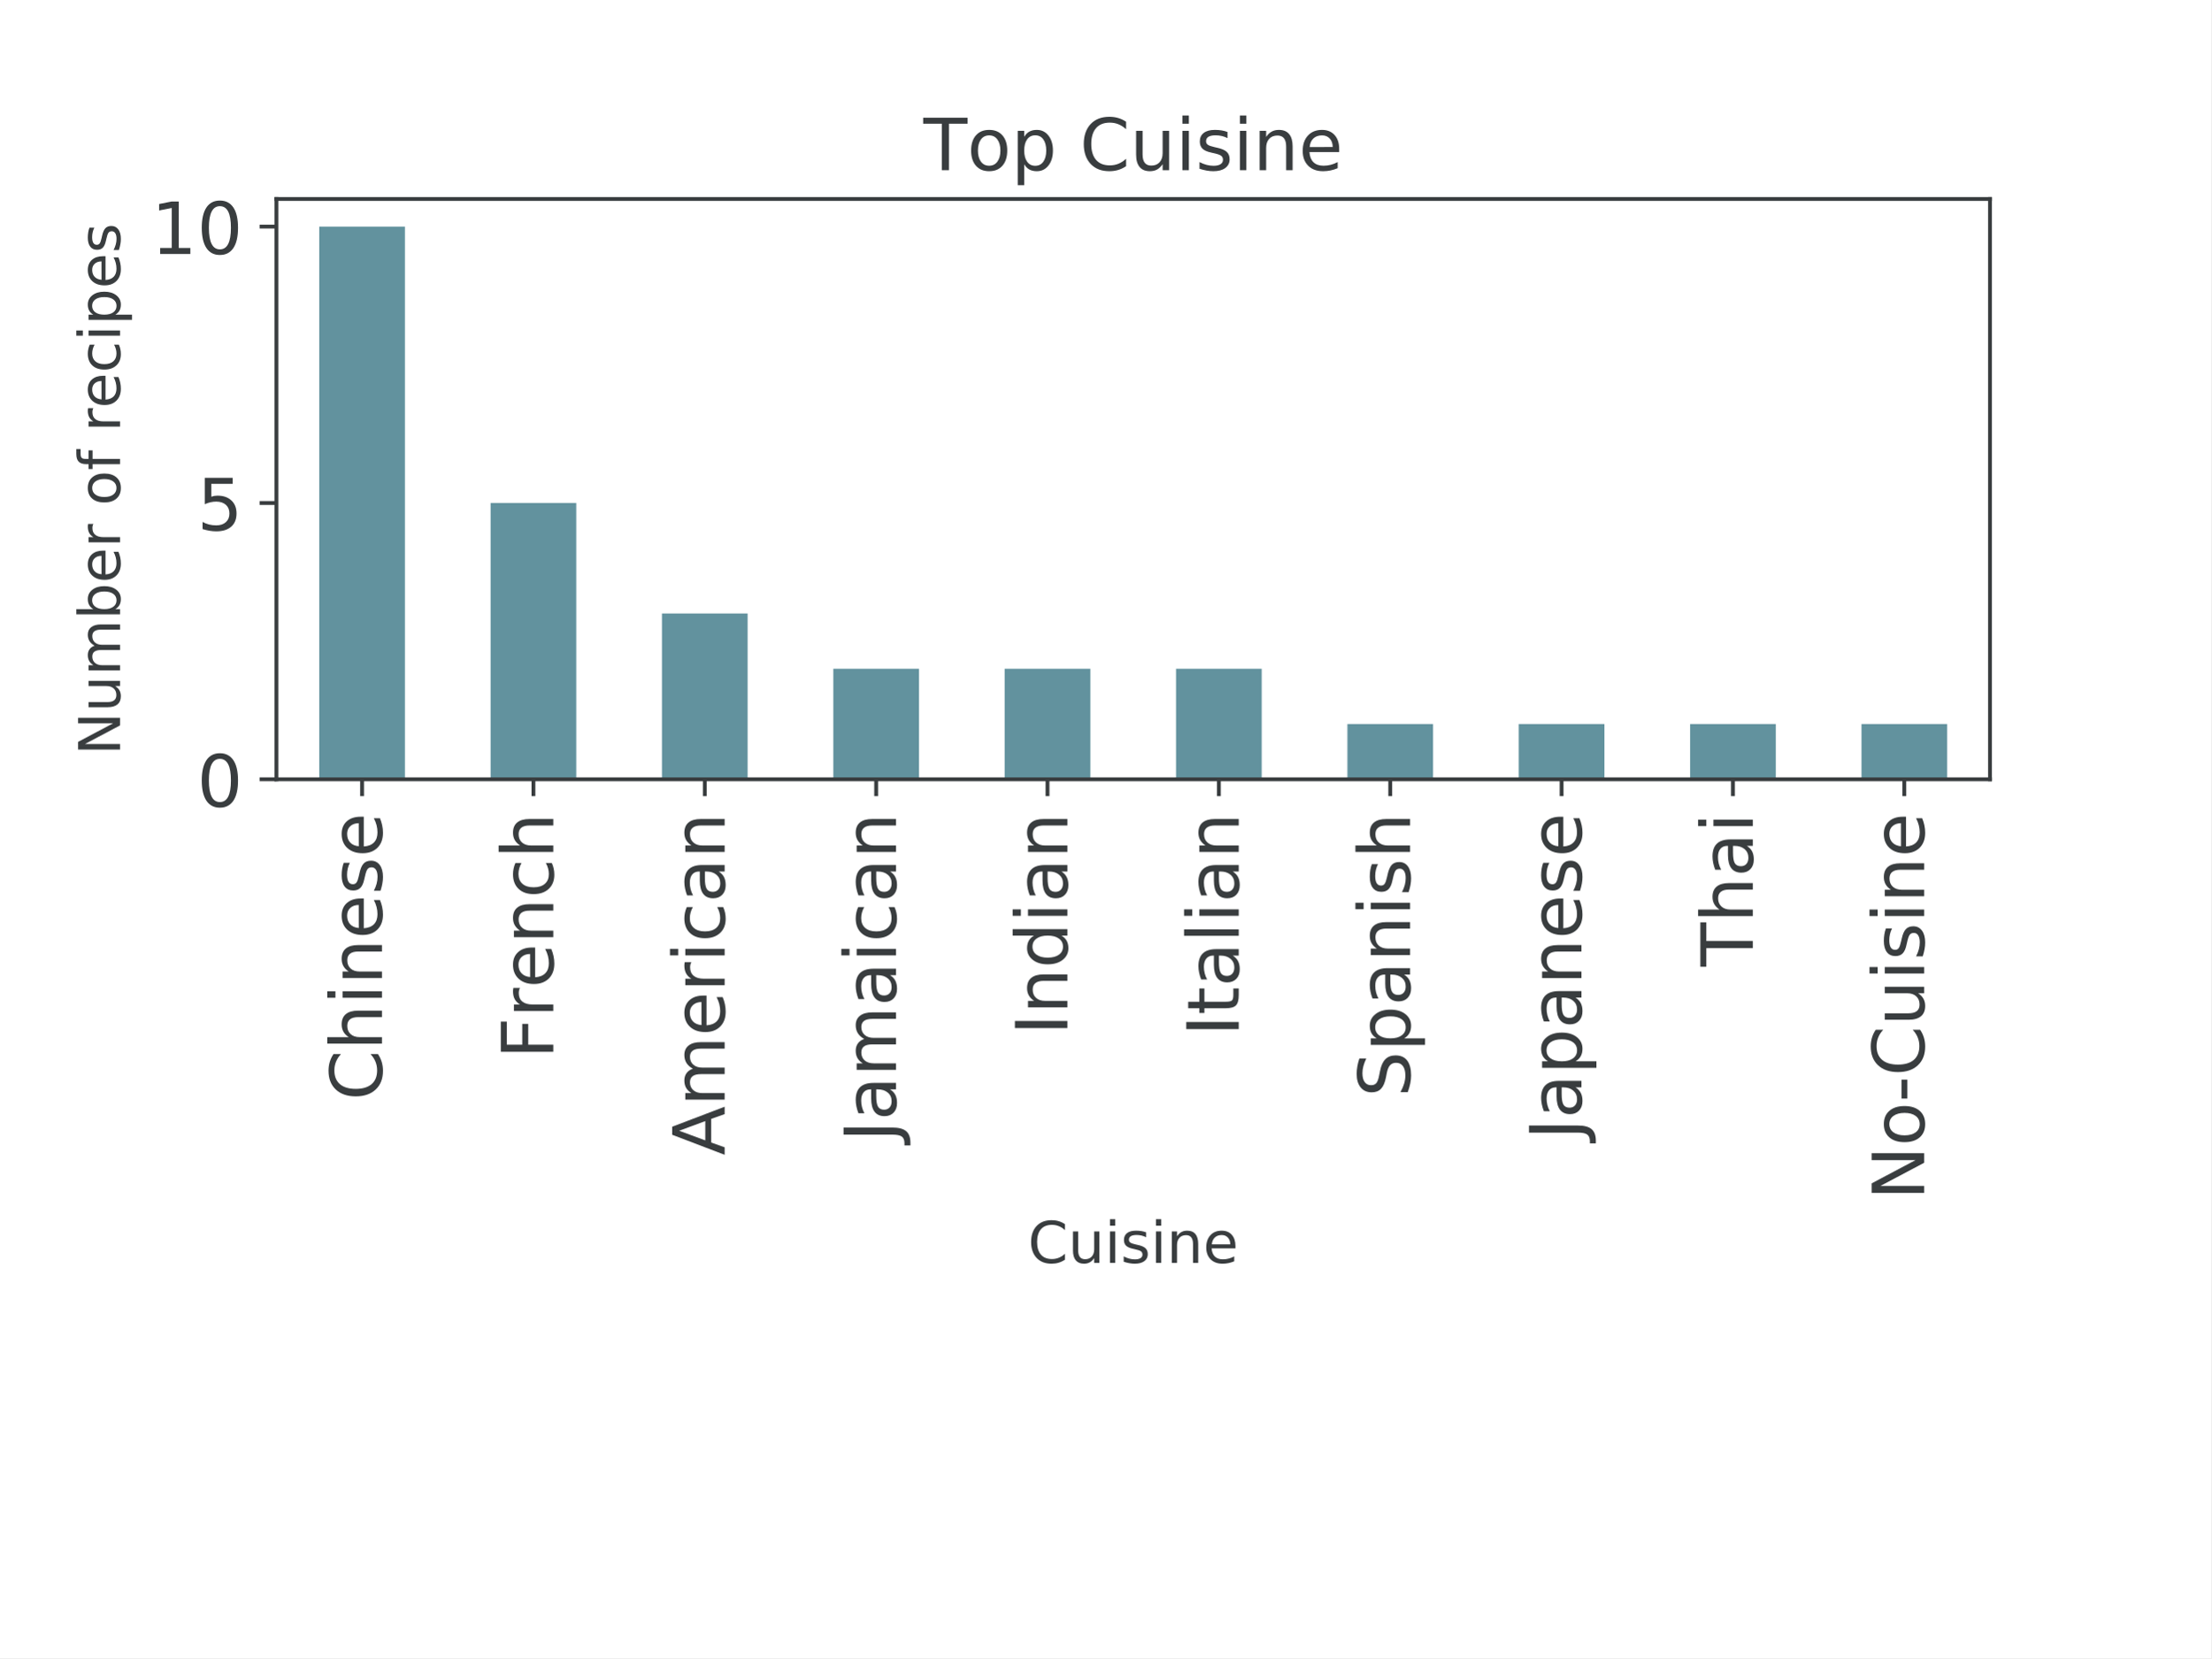
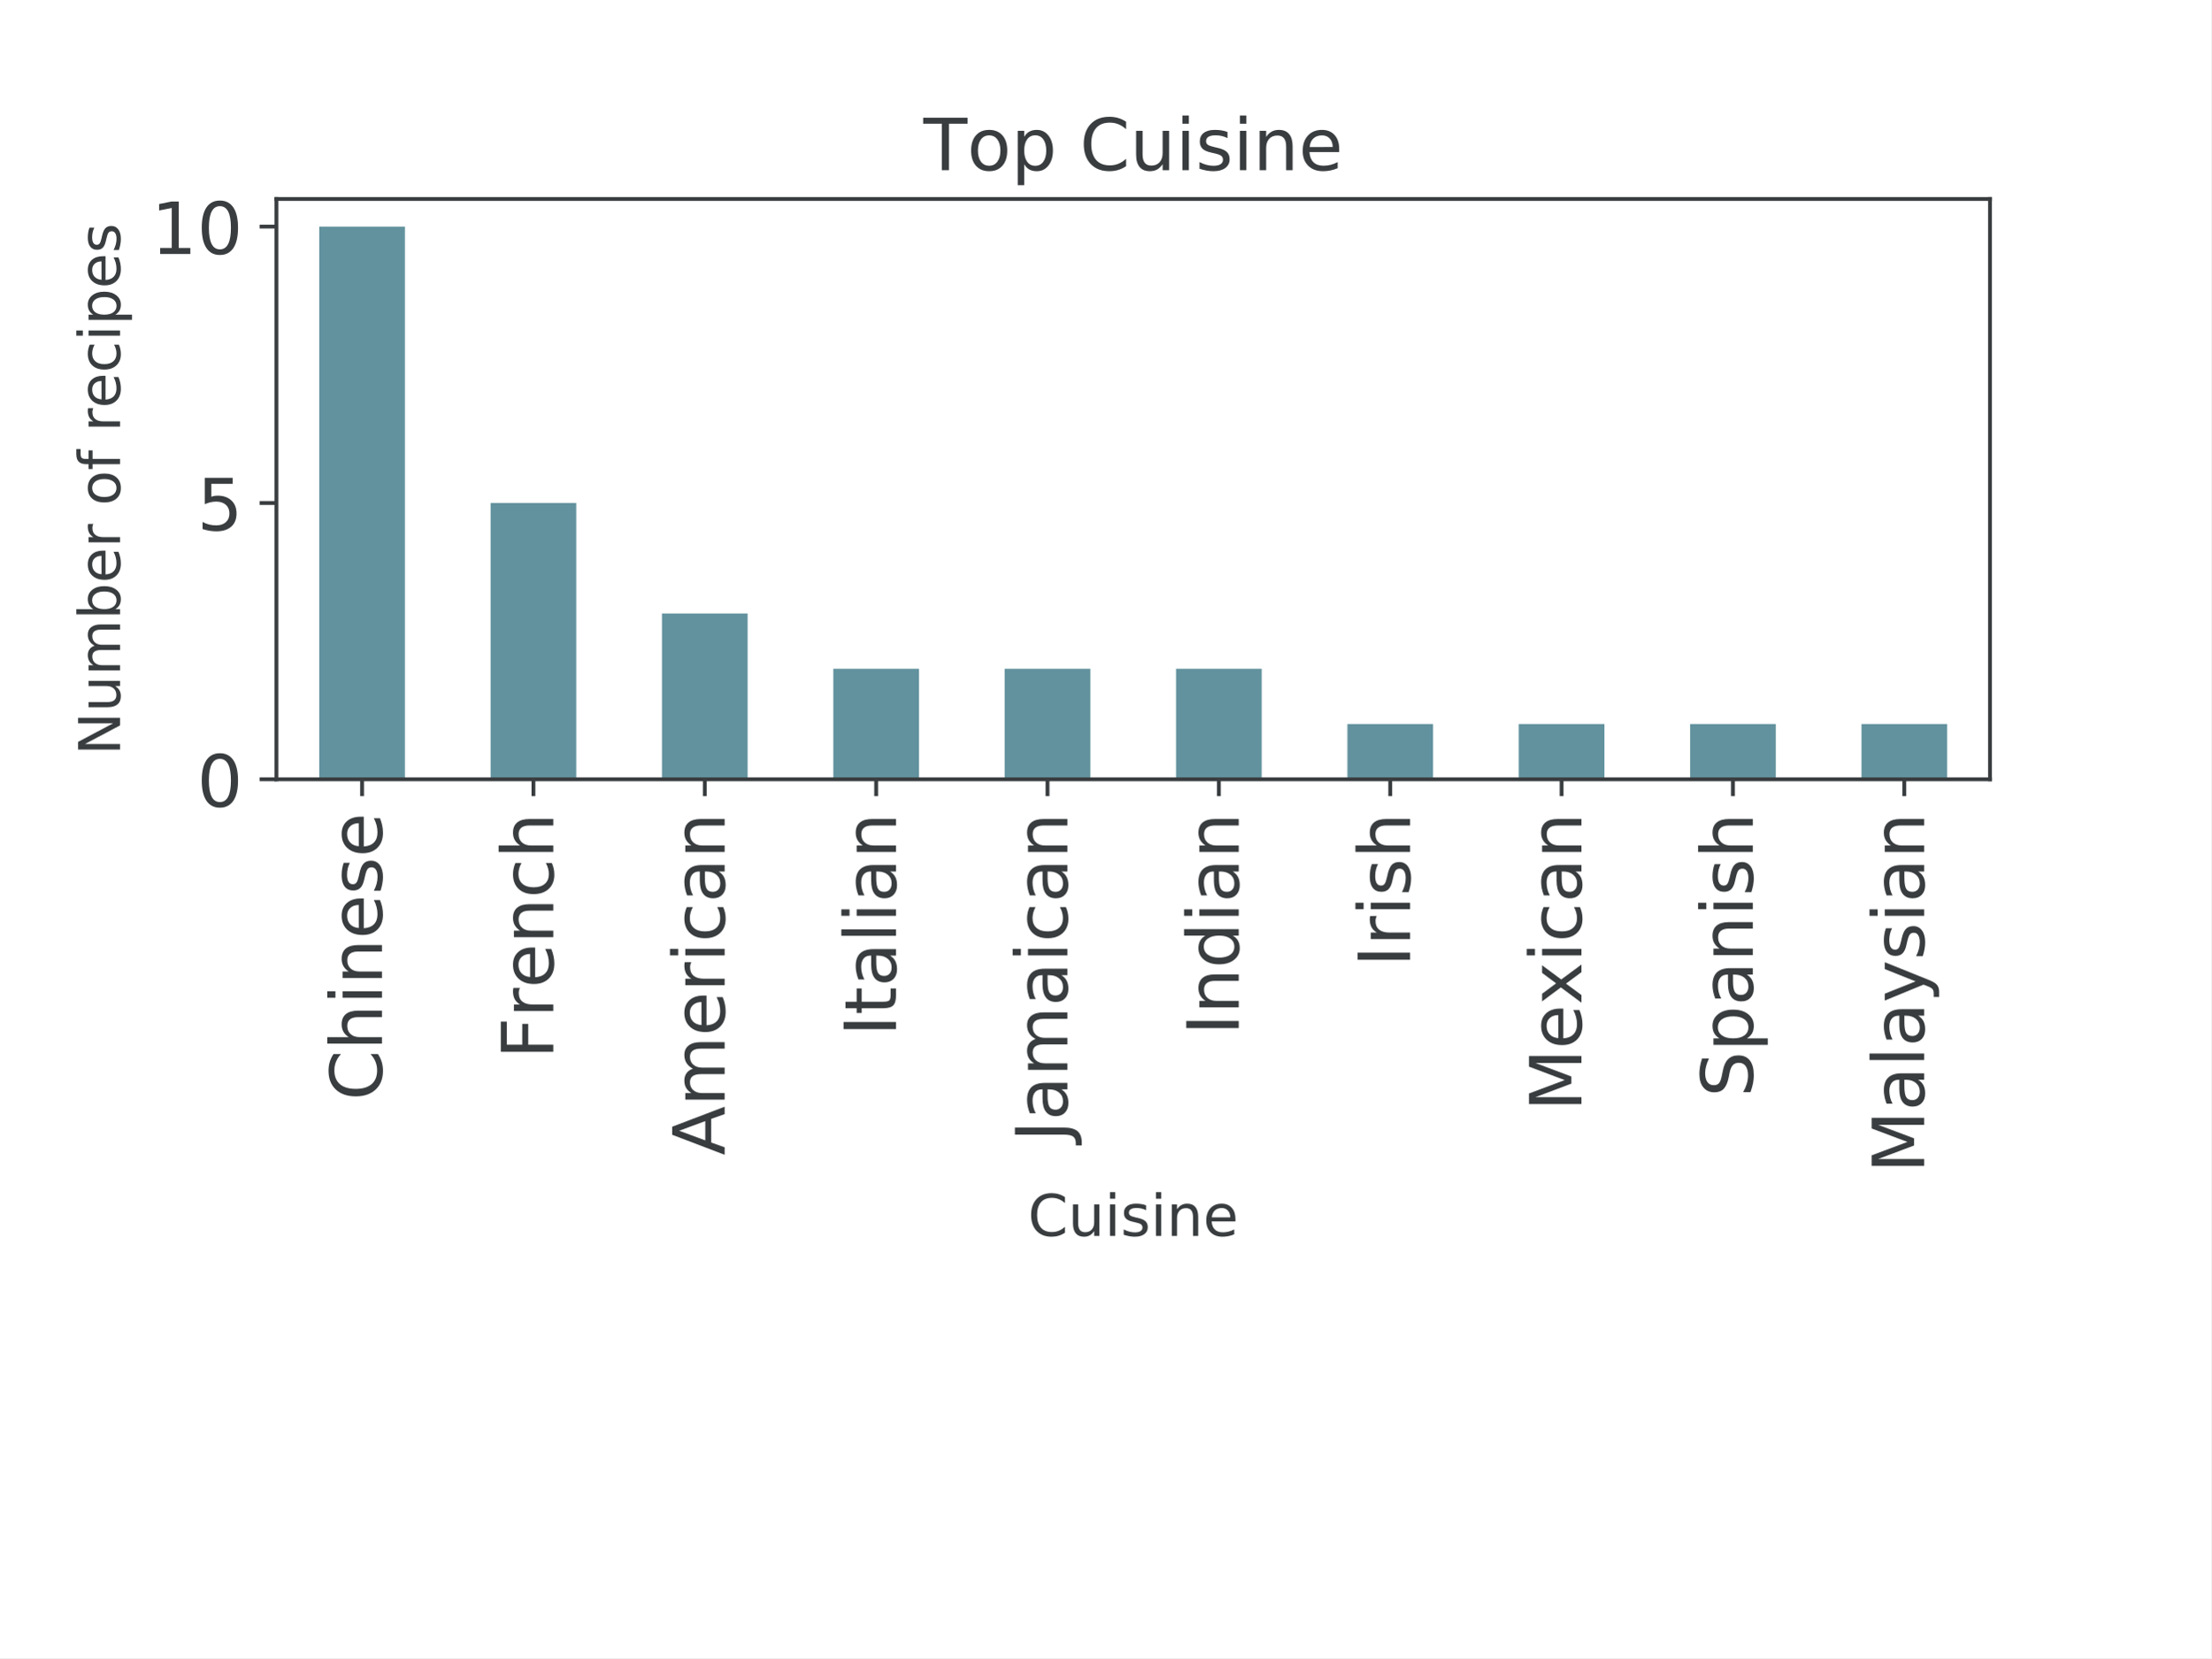
<svg xmlns="http://www.w3.org/2000/svg" xmlns:xlink="http://www.w3.org/1999/xlink" height="345.6pt" version="1.1" viewBox="0 0 460.8 345.6" width="460.8pt">
  <defs>
    <style type="text/css">
*{stroke-linecap:butt;stroke-linejoin:round;}
  </style>
  </defs>
  <g id="figure_1">
    <g id="patch_1">
      <path d="M 0 345.6  L 460.8 345.6  L 460.8 0  L 0 0  z " style="fill:#ffffff;" />
    </g>
    <g id="axes_1">
      <g id="patch_2">
        <path d="M 57.6 162.432  L 414.72 162.432  L 414.72 41.472  L 57.6 41.472  z " style="fill:#ffffff;" />
      </g>
      <g id="patch_3">
-         <path clip-path="url(#pe41fb8ca10)" d="M 66.528 162.432  L 84.384 162.432  L 84.384 47.232  L 66.528 47.232  z " style="fill:#62929e;" />
+         <path clip-path="url(#p38901e5f46)" d="M 66.528 162.432  L 84.384 162.432  L 84.384 47.232  L 66.528 47.232  z " style="fill:#62929e;" />
      </g>
      <g id="patch_4">
-         <path clip-path="url(#pe41fb8ca10)" d="M 102.24 162.432  L 120.096 162.432  L 120.096 104.832  L 102.24 104.832  z " style="fill:#62929e;" />
+         <path clip-path="url(#p38901e5f46)" d="M 102.24 162.432  L 120.096 162.432  L 120.096 104.832  L 102.24 104.832  z " style="fill:#62929e;" />
      </g>
      <g id="patch_5">
-         <path clip-path="url(#pe41fb8ca10)" d="M 137.952 162.432  L 155.808 162.432  L 155.808 127.872  L 137.952 127.872  z " style="fill:#62929e;" />
+         <path clip-path="url(#p38901e5f46)" d="M 137.952 162.432  L 155.808 162.432  L 155.808 127.872  L 137.952 127.872  z " style="fill:#62929e;" />
      </g>
      <g id="patch_6">
-         <path clip-path="url(#pe41fb8ca10)" d="M 173.664 162.432  L 191.52 162.432  L 191.52 139.392  L 173.664 139.392  z " style="fill:#62929e;" />
+         <path clip-path="url(#p38901e5f46)" d="M 173.664 162.432  L 191.52 162.432  L 191.52 139.392  L 173.664 139.392  z " style="fill:#62929e;" />
      </g>
      <g id="patch_7">
-         <path clip-path="url(#pe41fb8ca10)" d="M 209.376 162.432  L 227.232 162.432  L 227.232 139.392  L 209.376 139.392  z " style="fill:#62929e;" />
+         <path clip-path="url(#p38901e5f46)" d="M 209.376 162.432  L 227.232 162.432  L 227.232 139.392  L 209.376 139.392  z " style="fill:#62929e;" />
      </g>
      <g id="patch_8">
-         <path clip-path="url(#pe41fb8ca10)" d="M 245.088 162.432  L 262.944 162.432  L 262.944 139.392  L 245.088 139.392  z " style="fill:#62929e;" />
+         <path clip-path="url(#p38901e5f46)" d="M 245.088 162.432  L 262.944 162.432  L 262.944 139.392  L 245.088 139.392  z " style="fill:#62929e;" />
      </g>
      <g id="patch_9">
-         <path clip-path="url(#pe41fb8ca10)" d="M 280.8 162.432  L 298.656 162.432  L 298.656 150.912  L 280.8 150.912  z " style="fill:#62929e;" />
+         <path clip-path="url(#p38901e5f46)" d="M 280.8 162.432  L 298.656 162.432  L 298.656 150.912  L 280.8 150.912  z " style="fill:#62929e;" />
      </g>
      <g id="patch_10">
-         <path clip-path="url(#pe41fb8ca10)" d="M 316.512 162.432  L 334.368 162.432  L 334.368 150.912  L 316.512 150.912  z " style="fill:#62929e;" />
+         <path clip-path="url(#p38901e5f46)" d="M 316.512 162.432  L 334.368 162.432  L 334.368 150.912  L 316.512 150.912  z " style="fill:#62929e;" />
      </g>
      <g id="patch_11">
-         <path clip-path="url(#pe41fb8ca10)" d="M 352.224 162.432  L 370.08 162.432  L 370.08 150.912  L 352.224 150.912  z " style="fill:#62929e;" />
+         <path clip-path="url(#p38901e5f46)" d="M 352.224 162.432  L 370.08 162.432  L 370.08 150.912  L 352.224 150.912  z " style="fill:#62929e;" />
      </g>
      <g id="patch_12">
-         <path clip-path="url(#pe41fb8ca10)" d="M 387.936 162.432  L 405.792 162.432  L 405.792 150.912  L 387.936 150.912  z " style="fill:#62929e;" />
+         <path clip-path="url(#p38901e5f46)" d="M 387.936 162.432  L 405.792 162.432  L 405.792 150.912  L 387.936 150.912  z " style="fill:#62929e;" />
      </g>
      <g id="matplotlib.axis_1">
        <g id="xtick_1">
          <g id="line2d_1">
            <defs>
-               <path d="M 0 0  L 0 3.5  " id="me880e8005b" style="stroke:#393d3f;stroke-width:0.8;" />
-             </defs>
-             <g>
-               <use style="fill:#393d3f;stroke:#393d3f;stroke-width:0.8;" x="75.456" xlink:href="#me880e8005b" y="162.432" />
+               <path d="M 0 0  L 0 3.5  " id="m6a90c2145a" style="stroke:#393d3f;stroke-width:0.8;" />
+             </defs>
+             <g>
+               <use style="fill:#393d3f;stroke:#393d3f;stroke-width:0.8;" x="75.456" xlink:href="#m6a90c2145a" y="162.432" />
            </g>
          </g>
          <g id="text_1">
            <defs>
              <path d="M 64.406 67.281  L 64.406 56.891  Q 59.422 61.531 53.781 63.812  Q 48.141 66.109 41.797 66.109  Q 29.297 66.109 22.656 58.469  Q 16.016 50.828 16.016 36.375  Q 16.016 21.969 22.656 14.328  Q 29.297 6.688 41.797 6.688  Q 48.141 6.688 53.781 8.984  Q 59.422 11.281 64.406 15.922  L 64.406 5.609  Q 59.234 2.094 53.438 0.328  Q 47.656 -1.422 41.219 -1.422  Q 24.656 -1.422 15.125 8.703  Q 5.609 18.844 5.609 36.375  Q 5.609 53.953 15.125 64.078  Q 24.656 74.219 41.219 74.219  Q 47.75 74.219 53.531 72.484  Q 59.328 70.75 64.406 67.281  z " id="DejaVuSans-67" />
              <path d="M 54.891 33.016  L 54.891 0  L 45.906 0  L 45.906 32.719  Q 45.906 40.484 42.875 44.328  Q 39.844 48.188 33.797 48.188  Q 26.516 48.188 22.312 43.547  Q 18.109 38.922 18.109 30.906  L 18.109 0  L 9.078 0  L 9.078 75.984  L 18.109 75.984  L 18.109 46.188  Q 21.344 51.125 25.703 53.562  Q 30.078 56 35.797 56  Q 45.219 56 50.047 50.172  Q 54.891 44.344 54.891 33.016  z " id="DejaVuSans-104" />
              <path d="M 9.422 54.688  L 18.406 54.688  L 18.406 0  L 9.422 0  z M 9.422 75.984  L 18.406 75.984  L 18.406 64.594  L 9.422 64.594  z " id="DejaVuSans-105" />
              <path d="M 54.891 33.016  L 54.891 0  L 45.906 0  L 45.906 32.719  Q 45.906 40.484 42.875 44.328  Q 39.844 48.188 33.797 48.188  Q 26.516 48.188 22.312 43.547  Q 18.109 38.922 18.109 30.906  L 18.109 0  L 9.078 0  L 9.078 54.688  L 18.109 54.688  L 18.109 46.188  Q 21.344 51.125 25.703 53.562  Q 30.078 56 35.797 56  Q 45.219 56 50.047 50.172  Q 54.891 44.344 54.891 33.016  z " id="DejaVuSans-110" />
              <path d="M 56.203 29.594  L 56.203 25.203  L 14.891 25.203  Q 15.484 15.922 20.484 11.062  Q 25.484 6.203 34.422 6.203  Q 39.594 6.203 44.453 7.469  Q 49.312 8.734 54.109 11.281  L 54.109 2.781  Q 49.266 0.734 44.188 -0.344  Q 39.109 -1.422 33.891 -1.422  Q 20.797 -1.422 13.156 6.188  Q 5.516 13.812 5.516 26.812  Q 5.516 40.234 12.766 48.109  Q 20.016 56 32.328 56  Q 43.359 56 49.781 48.891  Q 56.203 41.797 56.203 29.594  z M 47.219 32.234  Q 47.125 39.594 43.094 43.984  Q 39.062 48.391 32.422 48.391  Q 24.906 48.391 20.391 44.141  Q 15.875 39.891 15.188 32.172  z " id="DejaVuSans-101" />
              <path d="M 44.281 53.078  L 44.281 44.578  Q 40.484 46.531 36.375 47.5  Q 32.281 48.484 27.875 48.484  Q 21.188 48.484 17.844 46.438  Q 14.5 44.391 14.5 40.281  Q 14.5 37.156 16.891 35.375  Q 19.281 33.594 26.516 31.984  L 29.594 31.297  Q 39.156 29.25 43.188 25.516  Q 47.219 21.781 47.219 15.094  Q 47.219 7.469 41.188 3.016  Q 35.156 -1.422 24.609 -1.422  Q 20.219 -1.422 15.453 -0.562  Q 10.688 0.297 5.422 2  L 5.422 11.281  Q 10.406 8.688 15.234 7.391  Q 20.062 6.109 24.812 6.109  Q 31.156 6.109 34.562 8.281  Q 37.984 10.453 37.984 14.406  Q 37.984 18.062 35.516 20.016  Q 33.062 21.969 24.703 23.781  L 21.578 24.516  Q 13.234 26.266 9.516 29.906  Q 5.812 33.547 5.812 39.891  Q 5.812 47.609 11.281 51.797  Q 16.75 56 26.812 56  Q 31.781 56 36.172 55.266  Q 40.578 54.547 44.281 53.078  z " id="DejaVuSans-115" />
            </defs>
            <g style="fill:#393d3f;" transform="translate(79.59506 229.3593)rotate(-90)scale(0.15 -0.15)">
              <use xlink:href="#DejaVuSans-67" />
              <use x="69.824" xlink:href="#DejaVuSans-104" />
              <use x="133.203" xlink:href="#DejaVuSans-105" />
              <use x="160.986" xlink:href="#DejaVuSans-110" />
              <use x="224.365" xlink:href="#DejaVuSans-101" />
              <use x="285.889" xlink:href="#DejaVuSans-115" />
              <use x="337.988" xlink:href="#DejaVuSans-101" />
            </g>
          </g>
        </g>
        <g id="xtick_2">
          <g id="line2d_2">
            <g>
-               <use style="fill:#393d3f;stroke:#393d3f;stroke-width:0.8;" x="111.168" xlink:href="#me880e8005b" y="162.432" />
+               <use style="fill:#393d3f;stroke:#393d3f;stroke-width:0.8;" x="111.168" xlink:href="#m6a90c2145a" y="162.432" />
            </g>
          </g>
          <g id="text_2">
            <defs>
              <path d="M 9.812 72.906  L 51.703 72.906  L 51.703 64.594  L 19.672 64.594  L 19.672 43.109  L 48.578 43.109  L 48.578 34.812  L 19.672 34.812  L 19.672 0  L 9.812 0  z " id="DejaVuSans-70" />
              <path d="M 41.109 46.297  Q 39.594 47.172 37.812 47.578  Q 36.031 48 33.891 48  Q 26.266 48 22.188 43.047  Q 18.109 38.094 18.109 28.812  L 18.109 0  L 9.078 0  L 9.078 54.688  L 18.109 54.688  L 18.109 46.188  Q 20.953 51.172 25.484 53.578  Q 30.031 56 36.531 56  Q 37.453 56 38.578 55.875  Q 39.703 55.766 41.062 55.516  z " id="DejaVuSans-114" />
              <path d="M 48.781 52.594  L 48.781 44.188  Q 44.969 46.297 41.141 47.344  Q 37.312 48.391 33.406 48.391  Q 24.656 48.391 19.812 42.844  Q 14.984 37.312 14.984 27.297  Q 14.984 17.281 19.812 11.734  Q 24.656 6.203 33.406 6.203  Q 37.312 6.203 41.141 7.25  Q 44.969 8.297 48.781 10.406  L 48.781 2.094  Q 45.016 0.344 40.984 -0.531  Q 36.969 -1.422 32.422 -1.422  Q 20.062 -1.422 12.781 6.344  Q 5.516 14.109 5.516 27.297  Q 5.516 40.672 12.859 48.328  Q 20.219 56 33.016 56  Q 37.156 56 41.109 55.141  Q 45.062 54.297 48.781 52.594  z " id="DejaVuSans-99" />
            </defs>
            <g style="fill:#393d3f;" transform="translate(115.3071 220.6945)rotate(-90)scale(0.15 -0.15)">
              <use xlink:href="#DejaVuSans-70" />
              <use x="57.41" xlink:href="#DejaVuSans-114" />
              <use x="98.492" xlink:href="#DejaVuSans-101" />
              <use x="160.016" xlink:href="#DejaVuSans-110" />
              <use x="223.395" xlink:href="#DejaVuSans-99" />
              <use x="278.375" xlink:href="#DejaVuSans-104" />
            </g>
          </g>
        </g>
        <g id="xtick_3">
          <g id="line2d_3">
            <g>
-               <use style="fill:#393d3f;stroke:#393d3f;stroke-width:0.8;" x="146.88" xlink:href="#me880e8005b" y="162.432" />
+               <use style="fill:#393d3f;stroke:#393d3f;stroke-width:0.8;" x="146.88" xlink:href="#m6a90c2145a" y="162.432" />
            </g>
          </g>
          <g id="text_3">
            <defs>
              <path d="M 34.188 63.188  L 20.797 26.906  L 47.609 26.906  z M 28.609 72.906  L 39.797 72.906  L 67.578 0  L 57.328 0  L 50.688 18.703  L 17.828 18.703  L 11.188 0  L 0.781 0  z " id="DejaVuSans-65" />
              <path d="M 52 44.188  Q 55.375 50.25 60.062 53.125  Q 64.75 56 71.094 56  Q 79.641 56 84.281 50.016  Q 88.922 44.047 88.922 33.016  L 88.922 0  L 79.891 0  L 79.891 32.719  Q 79.891 40.578 77.094 44.375  Q 74.312 48.188 68.609 48.188  Q 61.625 48.188 57.562 43.547  Q 53.516 38.922 53.516 30.906  L 53.516 0  L 44.484 0  L 44.484 32.719  Q 44.484 40.625 41.703 44.406  Q 38.922 48.188 33.109 48.188  Q 26.219 48.188 22.156 43.531  Q 18.109 38.875 18.109 30.906  L 18.109 0  L 9.078 0  L 9.078 54.688  L 18.109 54.688  L 18.109 46.188  Q 21.188 51.219 25.484 53.609  Q 29.781 56 35.688 56  Q 41.656 56 45.828 52.969  Q 50 49.953 52 44.188  z " id="DejaVuSans-109" />
              <path d="M 34.281 27.484  Q 23.391 27.484 19.188 25  Q 14.984 22.516 14.984 16.5  Q 14.984 11.719 18.141 8.906  Q 21.297 6.109 26.703 6.109  Q 34.188 6.109 38.703 11.406  Q 43.219 16.703 43.219 25.484  L 43.219 27.484  z M 52.203 31.203  L 52.203 0  L 43.219 0  L 43.219 8.297  Q 40.141 3.328 35.547 0.953  Q 30.953 -1.422 24.312 -1.422  Q 15.922 -1.422 10.953 3.297  Q 6 8.016 6 15.922  Q 6 25.141 12.172 29.828  Q 18.359 34.516 30.609 34.516  L 43.219 34.516  L 43.219 35.406  Q 43.219 41.609 39.141 45  Q 35.062 48.391 27.688 48.391  Q 23 48.391 18.547 47.266  Q 14.109 46.141 10.016 43.891  L 10.016 52.203  Q 14.938 54.109 19.578 55.047  Q 24.219 56 28.609 56  Q 40.484 56 46.344 49.844  Q 52.203 43.703 52.203 31.203  z " id="DejaVuSans-97" />
            </defs>
            <g style="fill:#393d3f;" transform="translate(151.0191 240.8133)rotate(-90)scale(0.15 -0.15)">
              <use xlink:href="#DejaVuSans-65" />
              <use x="68.408" xlink:href="#DejaVuSans-109" />
              <use x="165.82" xlink:href="#DejaVuSans-101" />
              <use x="227.344" xlink:href="#DejaVuSans-114" />
              <use x="268.457" xlink:href="#DejaVuSans-105" />
              <use x="296.24" xlink:href="#DejaVuSans-99" />
              <use x="351.221" xlink:href="#DejaVuSans-97" />
              <use x="412.5" xlink:href="#DejaVuSans-110" />
            </g>
          </g>
        </g>
        <g id="xtick_4">
          <g id="line2d_4">
            <g>
-               <use style="fill:#393d3f;stroke:#393d3f;stroke-width:0.8;" x="182.592" xlink:href="#me880e8005b" y="162.432" />
+               <use style="fill:#393d3f;stroke:#393d3f;stroke-width:0.8;" x="182.592" xlink:href="#m6a90c2145a" y="162.432" />
            </g>
          </g>
          <g id="text_4">
            <defs>
+               <path d="M 9.812 72.906  L 19.672 72.906  L 19.672 0  L 9.812 0  z " id="DejaVuSans-73" />
+               <path d="M 18.312 70.219  L 18.312 54.688  L 36.812 54.688  L 36.812 47.703  L 18.312 47.703  L 18.312 18.016  Q 18.312 11.328 20.141 9.422  Q 21.969 7.516 27.594 7.516  L 36.812 7.516  L 36.812 0  L 27.594 0  Q 17.188 0 13.234 3.875  Q 9.281 7.766 9.281 18.016  L 9.281 47.703  L 2.688 47.703  L 2.688 54.688  L 9.281 54.688  L 9.281 70.219  z " id="DejaVuSans-116" />
+               <path d="M 9.422 75.984  L 18.406 75.984  L 18.406 0  L 9.422 0  z " id="DejaVuSans-108" />
+             </defs>
+             <g style="fill:#393d3f;" transform="translate(186.7311 215.9625)rotate(-90)scale(0.15 -0.15)">
+               <use xlink:href="#DejaVuSans-73" />
+               <use x="29.492" xlink:href="#DejaVuSans-116" />
+               <use x="68.701" xlink:href="#DejaVuSans-97" />
+               <use x="129.98" xlink:href="#DejaVuSans-108" />
+               <use x="157.764" xlink:href="#DejaVuSans-105" />
+               <use x="185.547" xlink:href="#DejaVuSans-97" />
+               <use x="246.826" xlink:href="#DejaVuSans-110" />
+             </g>
+           </g>
+         </g>
+         <g id="xtick_5">
+           <g id="line2d_5">
+             <g>
+               <use style="fill:#393d3f;stroke:#393d3f;stroke-width:0.8;" x="218.304" xlink:href="#m6a90c2145a" y="162.432" />
+             </g>
+           </g>
+           <g id="text_5">
+             <defs>
              <path d="M 9.812 72.906  L 19.672 72.906  L 19.672 5.078  Q 19.672 -8.109 14.672 -14.062  Q 9.672 -20.016 -1.422 -20.016  L -5.172 -20.016  L -5.172 -11.719  L -2.094 -11.719  Q 4.438 -11.719 7.125 -8.047  Q 9.812 -4.391 9.812 5.078  z " id="DejaVuSans-74" />
            </defs>
-             <g style="fill:#393d3f;" transform="translate(186.7311 237.9656)rotate(-90)scale(0.15 -0.15)">
+             <g style="fill:#393d3f;" transform="translate(222.4431 237.9656)rotate(-90)scale(0.15 -0.15)">
              <use xlink:href="#DejaVuSans-74" />
              <use x="29.492" xlink:href="#DejaVuSans-97" />
              <use x="90.771" xlink:href="#DejaVuSans-109" />
              <use x="188.184" xlink:href="#DejaVuSans-97" />
              <use x="249.463" xlink:href="#DejaVuSans-105" />
              <use x="277.246" xlink:href="#DejaVuSans-99" />
              <use x="332.227" xlink:href="#DejaVuSans-97" />
              <use x="393.506" xlink:href="#DejaVuSans-110" />
            </g>
          </g>
        </g>
-         <g id="xtick_5">
-           <g id="line2d_5">
-             <g>
-               <use style="fill:#393d3f;stroke:#393d3f;stroke-width:0.8;" x="218.304" xlink:href="#me880e8005b" y="162.432" />
-             </g>
-           </g>
-           <g id="text_5">
-             <defs>
-               <path d="M 9.812 72.906  L 19.672 72.906  L 19.672 0  L 9.812 0  z " id="DejaVuSans-73" />
+         <g id="xtick_6">
+           <g id="line2d_6">
+             <g>
+               <use style="fill:#393d3f;stroke:#393d3f;stroke-width:0.8;" x="254.016" xlink:href="#m6a90c2145a" y="162.432" />
+             </g>
+           </g>
+           <g id="text_6">
+             <defs>
              <path d="M 45.406 46.391  L 45.406 75.984  L 54.391 75.984  L 54.391 0  L 45.406 0  L 45.406 8.203  Q 42.578 3.328 38.25 0.953  Q 33.938 -1.422 27.875 -1.422  Q 17.969 -1.422 11.734 6.484  Q 5.516 14.406 5.516 27.297  Q 5.516 40.188 11.734 48.094  Q 17.969 56 27.875 56  Q 33.938 56 38.25 53.625  Q 42.578 51.266 45.406 46.391  z M 14.797 27.297  Q 14.797 17.391 18.875 11.75  Q 22.953 6.109 30.078 6.109  Q 37.203 6.109 41.297 11.75  Q 45.406 17.391 45.406 27.297  Q 45.406 37.203 41.297 42.844  Q 37.203 48.484 30.078 48.484  Q 22.953 48.484 18.875 42.844  Q 14.797 37.203 14.797 27.297  z " id="DejaVuSans-100" />
            </defs>
-             <g style="fill:#393d3f;" transform="translate(222.4431 215.7515)rotate(-90)scale(0.15 -0.15)">
+             <g style="fill:#393d3f;" transform="translate(258.1551 215.7515)rotate(-90)scale(0.15 -0.15)">
              <use xlink:href="#DejaVuSans-73" />
              <use x="29.492" xlink:href="#DejaVuSans-110" />
              <use x="92.871" xlink:href="#DejaVuSans-100" />
              <use x="156.348" xlink:href="#DejaVuSans-105" />
              <use x="184.131" xlink:href="#DejaVuSans-97" />
              <use x="245.41" xlink:href="#DejaVuSans-110" />
            </g>
          </g>
        </g>
-         <g id="xtick_6">
-           <g id="line2d_6">
-             <g>
-               <use style="fill:#393d3f;stroke:#393d3f;stroke-width:0.8;" x="254.016" xlink:href="#me880e8005b" y="162.432" />
-             </g>
-           </g>
-           <g id="text_6">
-             <defs>
-               <path d="M 18.312 70.219  L 18.312 54.688  L 36.812 54.688  L 36.812 47.703  L 18.312 47.703  L 18.312 18.016  Q 18.312 11.328 20.141 9.422  Q 21.969 7.516 27.594 7.516  L 36.812 7.516  L 36.812 0  L 27.594 0  Q 17.188 0 13.234 3.875  Q 9.281 7.766 9.281 18.016  L 9.281 47.703  L 2.688 47.703  L 2.688 54.688  L 9.281 54.688  L 9.281 70.219  z " id="DejaVuSans-116" />
-               <path d="M 9.422 75.984  L 18.406 75.984  L 18.406 0  L 9.422 0  z " id="DejaVuSans-108" />
-             </defs>
-             <g style="fill:#393d3f;" transform="translate(258.1551 215.9625)rotate(-90)scale(0.15 -0.15)">
-               <use xlink:href="#DejaVuSans-73" />
-               <use x="29.492" xlink:href="#DejaVuSans-116" />
-               <use x="68.701" xlink:href="#DejaVuSans-97" />
-               <use x="129.98" xlink:href="#DejaVuSans-108" />
-               <use x="157.764" xlink:href="#DejaVuSans-105" />
-               <use x="185.547" xlink:href="#DejaVuSans-97" />
-               <use x="246.826" xlink:href="#DejaVuSans-110" />
-             </g>
-           </g>
-         </g>
        <g id="xtick_7">
          <g id="line2d_7">
            <g>
-               <use style="fill:#393d3f;stroke:#393d3f;stroke-width:0.8;" x="289.728" xlink:href="#me880e8005b" y="162.432" />
+               <use style="fill:#393d3f;stroke:#393d3f;stroke-width:0.8;" x="289.728" xlink:href="#m6a90c2145a" y="162.432" />
            </g>
          </g>
          <g id="text_7">
+             <g style="fill:#393d3f;" transform="translate(293.8671 201.5109)rotate(-90)scale(0.15 -0.15)">
+               <use xlink:href="#DejaVuSans-73" />
+               <use x="29.492" xlink:href="#DejaVuSans-114" />
+               <use x="70.605" xlink:href="#DejaVuSans-105" />
+               <use x="98.389" xlink:href="#DejaVuSans-115" />
+               <use x="150.488" xlink:href="#DejaVuSans-104" />
+             </g>
+           </g>
+         </g>
+         <g id="xtick_8">
+           <g id="line2d_8">
+             <g>
+               <use style="fill:#393d3f;stroke:#393d3f;stroke-width:0.8;" x="325.44" xlink:href="#m6a90c2145a" y="162.432" />
+             </g>
+           </g>
+           <g id="text_8">
+             <defs>
+               <path d="M 9.812 72.906  L 24.516 72.906  L 43.109 23.297  L 61.812 72.906  L 76.516 72.906  L 76.516 0  L 66.891 0  L 66.891 64.016  L 48.094 14.016  L 38.188 14.016  L 19.391 64.016  L 19.391 0  L 9.812 0  z " id="DejaVuSans-77" />
+               <path d="M 54.891 54.688  L 35.109 28.078  L 55.906 0  L 45.312 0  L 29.391 21.484  L 13.484 0  L 2.875 0  L 24.125 28.609  L 4.688 54.688  L 15.281 54.688  L 29.781 35.203  L 44.281 54.688  z " id="DejaVuSans-120" />
+             </defs>
+             <g style="fill:#393d3f;" transform="translate(329.5791 231.5929)rotate(-90)scale(0.15 -0.15)">
+               <use xlink:href="#DejaVuSans-77" />
+               <use x="86.279" xlink:href="#DejaVuSans-101" />
+               <use x="147.787" xlink:href="#DejaVuSans-120" />
+               <use x="206.967" xlink:href="#DejaVuSans-105" />
+               <use x="234.75" xlink:href="#DejaVuSans-99" />
+               <use x="289.73" xlink:href="#DejaVuSans-97" />
+               <use x="351.01" xlink:href="#DejaVuSans-110" />
+             </g>
+           </g>
+         </g>
+         <g id="xtick_9">
+           <g id="line2d_9">
+             <g>
+               <use style="fill:#393d3f;stroke:#393d3f;stroke-width:0.8;" x="361.152" xlink:href="#m6a90c2145a" y="162.432" />
+             </g>
+           </g>
+           <g id="text_9">
            <defs>
              <path d="M 53.516 70.516  L 53.516 60.891  Q 47.906 63.578 42.922 64.891  Q 37.938 66.219 33.297 66.219  Q 25.25 66.219 20.875 63.094  Q 16.5 59.969 16.5 54.203  Q 16.5 49.359 19.406 46.891  Q 22.312 44.438 30.422 42.922  L 36.375 41.703  Q 47.406 39.594 52.656 34.297  Q 57.906 29 57.906 20.125  Q 57.906 9.516 50.797 4.047  Q 43.703 -1.422 29.984 -1.422  Q 24.812 -1.422 18.969 -0.25  Q 13.141 0.922 6.891 3.219  L 6.891 13.375  Q 12.891 10.016 18.656 8.297  Q 24.422 6.594 29.984 6.594  Q 38.422 6.594 43.016 9.906  Q 47.609 13.234 47.609 19.391  Q 47.609 24.75 44.312 27.781  Q 41.016 30.812 33.5 32.328  L 27.484 33.5  Q 16.453 35.688 11.516 40.375  Q 6.594 45.062 6.594 53.422  Q 6.594 63.094 13.406 68.656  Q 20.219 74.219 32.172 74.219  Q 37.312 74.219 42.625 73.281  Q 47.953 72.359 53.516 70.516  z " id="DejaVuSans-83" />
              <path d="M 18.109 8.203  L 18.109 -20.797  L 9.078 -20.797  L 9.078 54.688  L 18.109 54.688  L 18.109 46.391  Q 20.953 51.266 25.266 53.625  Q 29.594 56 35.594 56  Q 45.562 56 51.781 48.094  Q 58.016 40.188 58.016 27.297  Q 58.016 14.406 51.781 6.484  Q 45.562 -1.422 35.594 -1.422  Q 29.594 -1.422 25.266 0.953  Q 20.953 3.328 18.109 8.203  z M 48.688 27.297  Q 48.688 37.203 44.609 42.844  Q 40.531 48.484 33.406 48.484  Q 26.266 48.484 22.188 42.844  Q 18.109 37.203 18.109 27.297  Q 18.109 17.391 22.188 11.75  Q 26.266 6.109 33.406 6.109  Q 40.531 6.109 44.609 11.75  Q 48.688 17.391 48.688 27.297  z " id="DejaVuSans-112" />
            </defs>
-             <g style="fill:#393d3f;" transform="translate(293.8671 228.6633)rotate(-90)scale(0.15 -0.15)">
+             <g style="fill:#393d3f;" transform="translate(365.2911 228.6633)rotate(-90)scale(0.15 -0.15)">
              <use xlink:href="#DejaVuSans-83" />
              <use x="63.477" xlink:href="#DejaVuSans-112" />
              <use x="126.953" xlink:href="#DejaVuSans-97" />
              <use x="188.232" xlink:href="#DejaVuSans-110" />
              <use x="251.611" xlink:href="#DejaVuSans-105" />
              <use x="279.395" xlink:href="#DejaVuSans-115" />
              <use x="331.494" xlink:href="#DejaVuSans-104" />
            </g>
          </g>
        </g>
-         <g id="xtick_8">
-           <g id="line2d_8">
-             <g>
-               <use style="fill:#393d3f;stroke:#393d3f;stroke-width:0.8;" x="325.44" xlink:href="#me880e8005b" y="162.432" />
-             </g>
-           </g>
-           <g id="text_8">
-             <g style="fill:#393d3f;" transform="translate(329.5791 237.5437)rotate(-90)scale(0.15 -0.15)">
-               <use xlink:href="#DejaVuSans-74" />
-               <use x="29.492" xlink:href="#DejaVuSans-97" />
-               <use x="90.771" xlink:href="#DejaVuSans-112" />
-               <use x="154.248" xlink:href="#DejaVuSans-97" />
-               <use x="215.527" xlink:href="#DejaVuSans-110" />
-               <use x="278.906" xlink:href="#DejaVuSans-101" />
-               <use x="340.43" xlink:href="#DejaVuSans-115" />
-               <use x="392.529" xlink:href="#DejaVuSans-101" />
-             </g>
-           </g>
-         </g>
-         <g id="xtick_9">
-           <g id="line2d_9">
-             <g>
-               <use style="fill:#393d3f;stroke:#393d3f;stroke-width:0.8;" x="361.152" xlink:href="#me880e8005b" y="162.432" />
-             </g>
-           </g>
-           <g id="text_9">
-             <defs>
-               <path d="M -0.297 72.906  L 61.375 72.906  L 61.375 64.594  L 35.5 64.594  L 35.5 0  L 25.594 0  L 25.594 64.594  L -0.297 64.594  z " id="DejaVuSans-84" />
-             </defs>
-             <g style="fill:#393d3f;" transform="translate(365.2911 201.4593)rotate(-90)scale(0.15 -0.15)">
-               <use xlink:href="#DejaVuSans-84" />
-               <use x="61.084" xlink:href="#DejaVuSans-104" />
-               <use x="124.463" xlink:href="#DejaVuSans-97" />
-               <use x="185.742" xlink:href="#DejaVuSans-105" />
-             </g>
-           </g>
-         </g>
        <g id="xtick_10">
          <g id="line2d_10">
            <g>
-               <use style="fill:#393d3f;stroke:#393d3f;stroke-width:0.8;" x="396.864" xlink:href="#me880e8005b" y="162.432" />
+               <use style="fill:#393d3f;stroke:#393d3f;stroke-width:0.8;" x="396.864" xlink:href="#m6a90c2145a" y="162.432" />
            </g>
          </g>
          <g id="text_10">
            <defs>
-               <path d="M 9.812 72.906  L 23.094 72.906  L 55.422 11.922  L 55.422 72.906  L 64.984 72.906  L 64.984 0  L 51.703 0  L 19.391 60.984  L 19.391 0  L 9.812 0  z " id="DejaVuSans-78" />
-               <path d="M 30.609 48.391  Q 23.391 48.391 19.188 42.75  Q 14.984 37.109 14.984 27.297  Q 14.984 17.484 19.156 11.844  Q 23.344 6.203 30.609 6.203  Q 37.797 6.203 41.984 11.859  Q 46.188 17.531 46.188 27.297  Q 46.188 37.016 41.984 42.703  Q 37.797 48.391 30.609 48.391  z M 30.609 56  Q 42.328 56 49.016 48.375  Q 55.719 40.766 55.719 27.297  Q 55.719 13.875 49.016 6.219  Q 42.328 -1.422 30.609 -1.422  Q 18.844 -1.422 12.172 6.219  Q 5.516 13.875 5.516 27.297  Q 5.516 40.766 12.172 48.375  Q 18.844 56 30.609 56  z " id="DejaVuSans-111" />
-               <path d="M 4.891 31.391  L 31.203 31.391  L 31.203 23.391  L 4.891 23.391  z " id="DejaVuSans-45" />
-               <path d="M 8.5 21.578  L 8.5 54.688  L 17.484 54.688  L 17.484 21.922  Q 17.484 14.156 20.5 10.266  Q 23.531 6.391 29.594 6.391  Q 36.859 6.391 41.078 11.031  Q 45.312 15.672 45.312 23.688  L 45.312 54.688  L 54.297 54.688  L 54.297 0  L 45.312 0  L 45.312 8.406  Q 42.047 3.422 37.719 1  Q 33.406 -1.422 27.688 -1.422  Q 18.266 -1.422 13.375 4.438  Q 8.5 10.297 8.5 21.578  z M 31.109 56  z " id="DejaVuSans-117" />
-             </defs>
-             <g style="fill:#393d3f;" transform="translate(401.0031 250.1109)rotate(-90)scale(0.15 -0.15)">
-               <use xlink:href="#DejaVuSans-78" />
-               <use x="74.805" xlink:href="#DejaVuSans-111" />
-               <use x="136.002" xlink:href="#DejaVuSans-45" />
-               <use x="172.086" xlink:href="#DejaVuSans-67" />
-               <use x="241.91" xlink:href="#DejaVuSans-117" />
-               <use x="305.289" xlink:href="#DejaVuSans-105" />
-               <use x="333.072" xlink:href="#DejaVuSans-115" />
-               <use x="385.172" xlink:href="#DejaVuSans-105" />
-               <use x="412.955" xlink:href="#DejaVuSans-110" />
-               <use x="476.334" xlink:href="#DejaVuSans-101" />
+               <path d="M 32.172 -5.078  Q 28.375 -14.844 24.75 -17.812  Q 21.141 -20.797 15.094 -20.797  L 7.906 -20.797  L 7.906 -13.281  L 13.188 -13.281  Q 16.891 -13.281 18.938 -11.516  Q 21 -9.766 23.484 -3.219  L 25.094 0.875  L 2.984 54.688  L 12.5 54.688  L 29.594 11.922  L 46.688 54.688  L 56.203 54.688  z " id="DejaVuSans-121" />
+             </defs>
+             <g style="fill:#393d3f;" transform="translate(401.0031 244.4836)rotate(-90)scale(0.15 -0.15)">
+               <use xlink:href="#DejaVuSans-77" />
+               <use x="86.279" xlink:href="#DejaVuSans-97" />
+               <use x="147.559" xlink:href="#DejaVuSans-108" />
+               <use x="175.342" xlink:href="#DejaVuSans-97" />
+               <use x="236.621" xlink:href="#DejaVuSans-121" />
+               <use x="295.801" xlink:href="#DejaVuSans-115" />
+               <use x="347.9" xlink:href="#DejaVuSans-105" />
+               <use x="375.684" xlink:href="#DejaVuSans-97" />
+               <use x="436.963" xlink:href="#DejaVuSans-110" />
            </g>
          </g>
        </g>
        <g id="text_11">
-           <g style="fill:#393d3f;" transform="translate(214.2141 263.229)scale(0.12 -0.12)">
+           <defs>
+             <path d="M 8.5 21.578  L 8.5 54.688  L 17.484 54.688  L 17.484 21.922  Q 17.484 14.156 20.5 10.266  Q 23.531 6.391 29.594 6.391  Q 36.859 6.391 41.078 11.031  Q 45.312 15.672 45.312 23.688  L 45.312 54.688  L 54.297 54.688  L 54.297 0  L 45.312 0  L 45.312 8.406  Q 42.047 3.422 37.719 1  Q 33.406 -1.422 27.688 -1.422  Q 18.266 -1.422 13.375 4.438  Q 8.5 10.297 8.5 21.578  z M 31.109 56  z " id="DejaVuSans-117" />
+           </defs>
+           <g style="fill:#393d3f;" transform="translate(214.2141 257.6017)scale(0.12 -0.12)">
            <use xlink:href="#DejaVuSans-67" />
            <use x="69.824" xlink:href="#DejaVuSans-117" />
            <use x="133.203" xlink:href="#DejaVuSans-105" />
            <use x="160.986" xlink:href="#DejaVuSans-115" />
            <use x="213.086" xlink:href="#DejaVuSans-105" />
            <use x="240.869" xlink:href="#DejaVuSans-110" />
            <use x="304.248" xlink:href="#DejaVuSans-101" />
          </g>
        </g>
      </g>
      <g id="matplotlib.axis_2">
        <g id="ytick_1">
          <g id="line2d_11">
            <defs>
-               <path d="M 0 0  L -3.5 0  " id="m862d1ee8c4" style="stroke:#393d3f;stroke-width:0.8;" />
-             </defs>
-             <g>
-               <use style="fill:#393d3f;stroke:#393d3f;stroke-width:0.8;" x="57.6" xlink:href="#m862d1ee8c4" y="162.432" />
+               <path d="M 0 0  L -3.5 0  " id="md4348ea193" style="stroke:#393d3f;stroke-width:0.8;" />
+             </defs>
+             <g>
+               <use style="fill:#393d3f;stroke:#393d3f;stroke-width:0.8;" x="57.6" xlink:href="#md4348ea193" y="162.432" />
            </g>
          </g>
          <g id="text_12">
            <defs>
              <path d="M 31.781 66.406  Q 24.172 66.406 20.328 58.906  Q 16.5 51.422 16.5 36.375  Q 16.5 21.391 20.328 13.891  Q 24.172 6.391 31.781 6.391  Q 39.453 6.391 43.281 13.891  Q 47.125 21.391 47.125 36.375  Q 47.125 51.422 43.281 58.906  Q 39.453 66.406 31.781 66.406  z M 31.781 74.219  Q 44.047 74.219 50.516 64.516  Q 56.984 54.828 56.984 36.375  Q 56.984 17.969 50.516 8.266  Q 44.047 -1.422 31.781 -1.422  Q 19.531 -1.422 13.062 8.266  Q 6.594 17.969 6.594 36.375  Q 6.594 54.828 13.062 64.516  Q 19.531 74.219 31.781 74.219  z " id="DejaVuSans-48" />
            </defs>
            <g style="fill:#393d3f;" transform="translate(41.05625 168.1308)scale(0.15 -0.15)">
              <use xlink:href="#DejaVuSans-48" />
            </g>
          </g>
        </g>
        <g id="ytick_2">
          <g id="line2d_12">
            <g>
-               <use style="fill:#393d3f;stroke:#393d3f;stroke-width:0.8;" x="57.6" xlink:href="#m862d1ee8c4" y="104.832" />
+               <use style="fill:#393d3f;stroke:#393d3f;stroke-width:0.8;" x="57.6" xlink:href="#md4348ea193" y="104.832" />
            </g>
          </g>
          <g id="text_13">
            <defs>
              <path d="M 10.797 72.906  L 49.516 72.906  L 49.516 64.594  L 19.828 64.594  L 19.828 46.734  Q 21.969 47.469 24.109 47.828  Q 26.266 48.188 28.422 48.188  Q 40.625 48.188 47.75 41.5  Q 54.891 34.812 54.891 23.391  Q 54.891 11.625 47.562 5.094  Q 40.234 -1.422 26.906 -1.422  Q 22.312 -1.422 17.547 -0.641  Q 12.797 0.141 7.719 1.703  L 7.719 11.625  Q 12.109 9.234 16.797 8.062  Q 21.484 6.891 26.703 6.891  Q 35.156 6.891 40.078 11.328  Q 45.016 15.766 45.016 23.391  Q 45.016 31 40.078 35.438  Q 35.156 39.891 26.703 39.891  Q 22.75 39.891 18.812 39.016  Q 14.891 38.141 10.797 36.281  z " id="DejaVuSans-53" />
            </defs>
            <g style="fill:#393d3f;" transform="translate(41.05625 110.5308)scale(0.15 -0.15)">
              <use xlink:href="#DejaVuSans-53" />
            </g>
          </g>
        </g>
        <g id="ytick_3">
          <g id="line2d_13">
            <g>
-               <use style="fill:#393d3f;stroke:#393d3f;stroke-width:0.8;" x="57.6" xlink:href="#m862d1ee8c4" y="47.232" />
+               <use style="fill:#393d3f;stroke:#393d3f;stroke-width:0.8;" x="57.6" xlink:href="#md4348ea193" y="47.232" />
            </g>
          </g>
          <g id="text_14">
            <defs>
              <path d="M 12.406 8.297  L 28.516 8.297  L 28.516 63.922  L 10.984 60.406  L 10.984 69.391  L 28.422 72.906  L 38.281 72.906  L 38.281 8.297  L 54.391 8.297  L 54.391 0  L 12.406 0  z " id="DejaVuSans-49" />
            </defs>
            <g style="fill:#393d3f;" transform="translate(31.5125 52.93083)scale(0.15 -0.15)">
              <use xlink:href="#DejaVuSans-49" />
              <use x="63.623" xlink:href="#DejaVuSans-48" />
            </g>
          </g>
        </g>
        <g id="text_15">
          <defs>
+             <path d="M 9.812 72.906  L 23.094 72.906  L 55.422 11.922  L 55.422 72.906  L 64.984 72.906  L 64.984 0  L 51.703 0  L 19.391 60.984  L 19.391 0  L 9.812 0  z " id="DejaVuSans-78" />
            <path d="M 48.688 27.297  Q 48.688 37.203 44.609 42.844  Q 40.531 48.484 33.406 48.484  Q 26.266 48.484 22.188 42.844  Q 18.109 37.203 18.109 27.297  Q 18.109 17.391 22.188 11.75  Q 26.266 6.109 33.406 6.109  Q 40.531 6.109 44.609 11.75  Q 48.688 17.391 48.688 27.297  z M 18.109 46.391  Q 20.953 51.266 25.266 53.625  Q 29.594 56 35.594 56  Q 45.562 56 51.781 48.094  Q 58.016 40.188 58.016 27.297  Q 58.016 14.406 51.781 6.484  Q 45.562 -1.422 35.594 -1.422  Q 29.594 -1.422 25.266 0.953  Q 20.953 3.328 18.109 8.203  L 18.109 0  L 9.078 0  L 9.078 75.984  L 18.109 75.984  z " id="DejaVuSans-98" />
            <path id="DejaVuSans-32" />
+             <path d="M 30.609 48.391  Q 23.391 48.391 19.188 42.75  Q 14.984 37.109 14.984 27.297  Q 14.984 17.484 19.156 11.844  Q 23.344 6.203 30.609 6.203  Q 37.797 6.203 41.984 11.859  Q 46.188 17.531 46.188 27.297  Q 46.188 37.016 41.984 42.703  Q 37.797 48.391 30.609 48.391  z M 30.609 56  Q 42.328 56 49.016 48.375  Q 55.719 40.766 55.719 27.297  Q 55.719 13.875 49.016 6.219  Q 42.328 -1.422 30.609 -1.422  Q 18.844 -1.422 12.172 6.219  Q 5.516 13.875 5.516 27.297  Q 5.516 40.766 12.172 48.375  Q 18.844 56 30.609 56  z " id="DejaVuSans-111" />
            <path d="M 37.109 75.984  L 37.109 68.5  L 28.516 68.5  Q 23.688 68.5 21.797 66.547  Q 19.922 64.594 19.922 59.516  L 19.922 54.688  L 34.719 54.688  L 34.719 47.703  L 19.922 47.703  L 19.922 0  L 10.891 0  L 10.891 47.703  L 2.297 47.703  L 2.297 54.688  L 10.891 54.688  L 10.891 58.5  Q 10.891 67.625 15.141 71.797  Q 19.391 75.984 28.609 75.984  z " id="DejaVuSans-102" />
          </defs>
          <g style="fill:#393d3f;" transform="translate(25.01687 157.4014)rotate(-90)scale(0.12 -0.12)">
            <use xlink:href="#DejaVuSans-78" />
            <use x="74.805" xlink:href="#DejaVuSans-117" />
            <use x="138.184" xlink:href="#DejaVuSans-109" />
            <use x="235.596" xlink:href="#DejaVuSans-98" />
            <use x="299.072" xlink:href="#DejaVuSans-101" />
            <use x="360.596" xlink:href="#DejaVuSans-114" />
            <use x="401.709" xlink:href="#DejaVuSans-32" />
            <use x="433.496" xlink:href="#DejaVuSans-111" />
            <use x="494.678" xlink:href="#DejaVuSans-102" />
            <use x="529.883" xlink:href="#DejaVuSans-32" />
            <use x="561.67" xlink:href="#DejaVuSans-114" />
            <use x="602.752" xlink:href="#DejaVuSans-101" />
            <use x="664.275" xlink:href="#DejaVuSans-99" />
            <use x="719.256" xlink:href="#DejaVuSans-105" />
            <use x="747.039" xlink:href="#DejaVuSans-112" />
            <use x="810.516" xlink:href="#DejaVuSans-101" />
            <use x="872.039" xlink:href="#DejaVuSans-115" />
          </g>
        </g>
      </g>
      <g id="patch_13">
        <path d="M 57.6 162.432  L 57.6 41.472  " style="fill:none;stroke:#393d3f;stroke-linecap:square;stroke-linejoin:miter;stroke-width:0.8;" />
      </g>
      <g id="patch_14">
        <path d="M 414.72 162.432  L 414.72 41.472  " style="fill:none;stroke:#393d3f;stroke-linecap:square;stroke-linejoin:miter;stroke-width:0.8;" />
      </g>
      <g id="patch_15">
        <path d="M 57.6 162.432  L 414.72 162.432  " style="fill:none;stroke:#393d3f;stroke-linecap:square;stroke-linejoin:miter;stroke-width:0.8;" />
      </g>
      <g id="patch_16">
        <path d="M 57.6 41.472  L 414.72 41.472  " style="fill:none;stroke:#393d3f;stroke-linecap:square;stroke-linejoin:miter;stroke-width:0.8;" />
      </g>
      <g id="text_16">
+         <defs>
+           <path d="M -0.297 72.906  L 61.375 72.906  L 61.375 64.594  L 35.5 64.594  L 35.5 0  L 25.594 0  L 25.594 64.594  L -0.297 64.594  z " id="DejaVuSans-84" />
+         </defs>
        <g style="fill:#393d3f;" transform="translate(192.4327 35.472)scale(0.15 -0.15)">
          <use xlink:href="#DejaVuSans-84" />
          <use x="60.818" xlink:href="#DejaVuSans-111" />
          <use x="122" xlink:href="#DejaVuSans-112" />
          <use x="185.477" xlink:href="#DejaVuSans-32" />
          <use x="217.264" xlink:href="#DejaVuSans-67" />
          <use x="287.088" xlink:href="#DejaVuSans-117" />
          <use x="350.467" xlink:href="#DejaVuSans-105" />
          <use x="378.25" xlink:href="#DejaVuSans-115" />
          <use x="430.35" xlink:href="#DejaVuSans-105" />
          <use x="458.133" xlink:href="#DejaVuSans-110" />
          <use x="521.512" xlink:href="#DejaVuSans-101" />
        </g>
      </g>
    </g>
  </g>
  <defs>
-     <clipPath id="pe41fb8ca10">
+     <clipPath id="p38901e5f46">
      <rect height="120.96" width="357.12" x="57.6" y="41.472" />
    </clipPath>
  </defs>
</svg>
